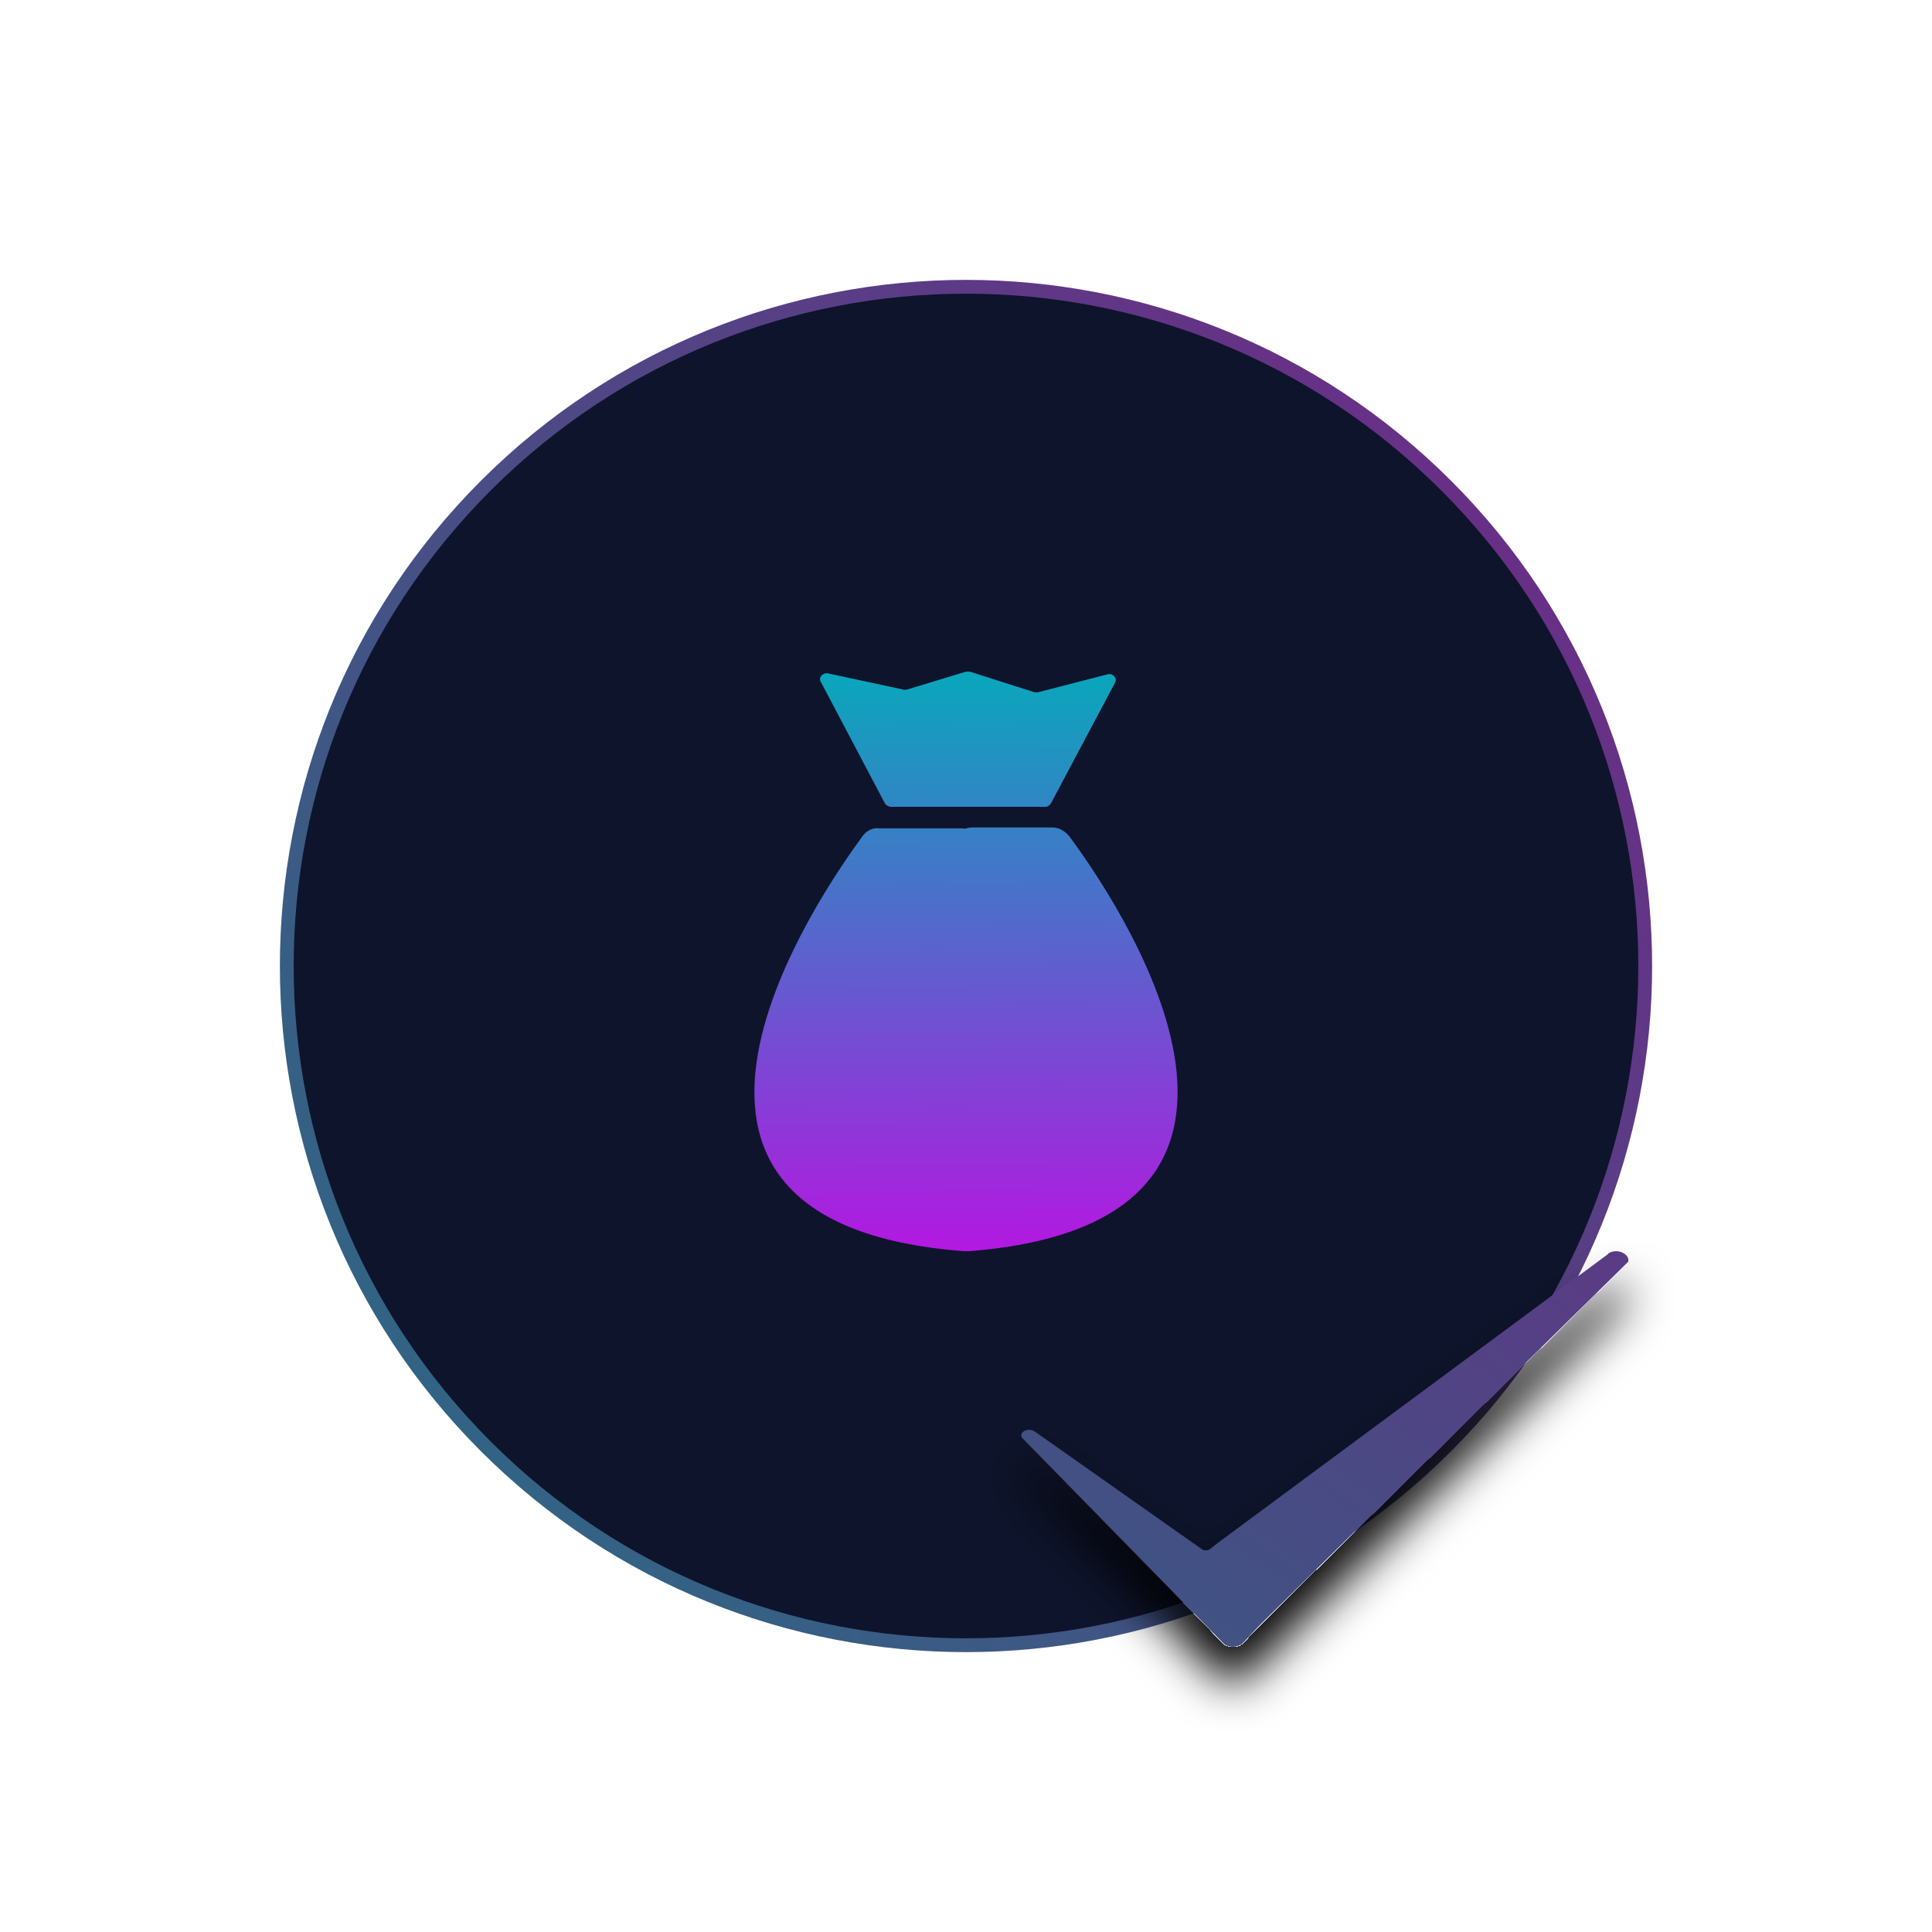
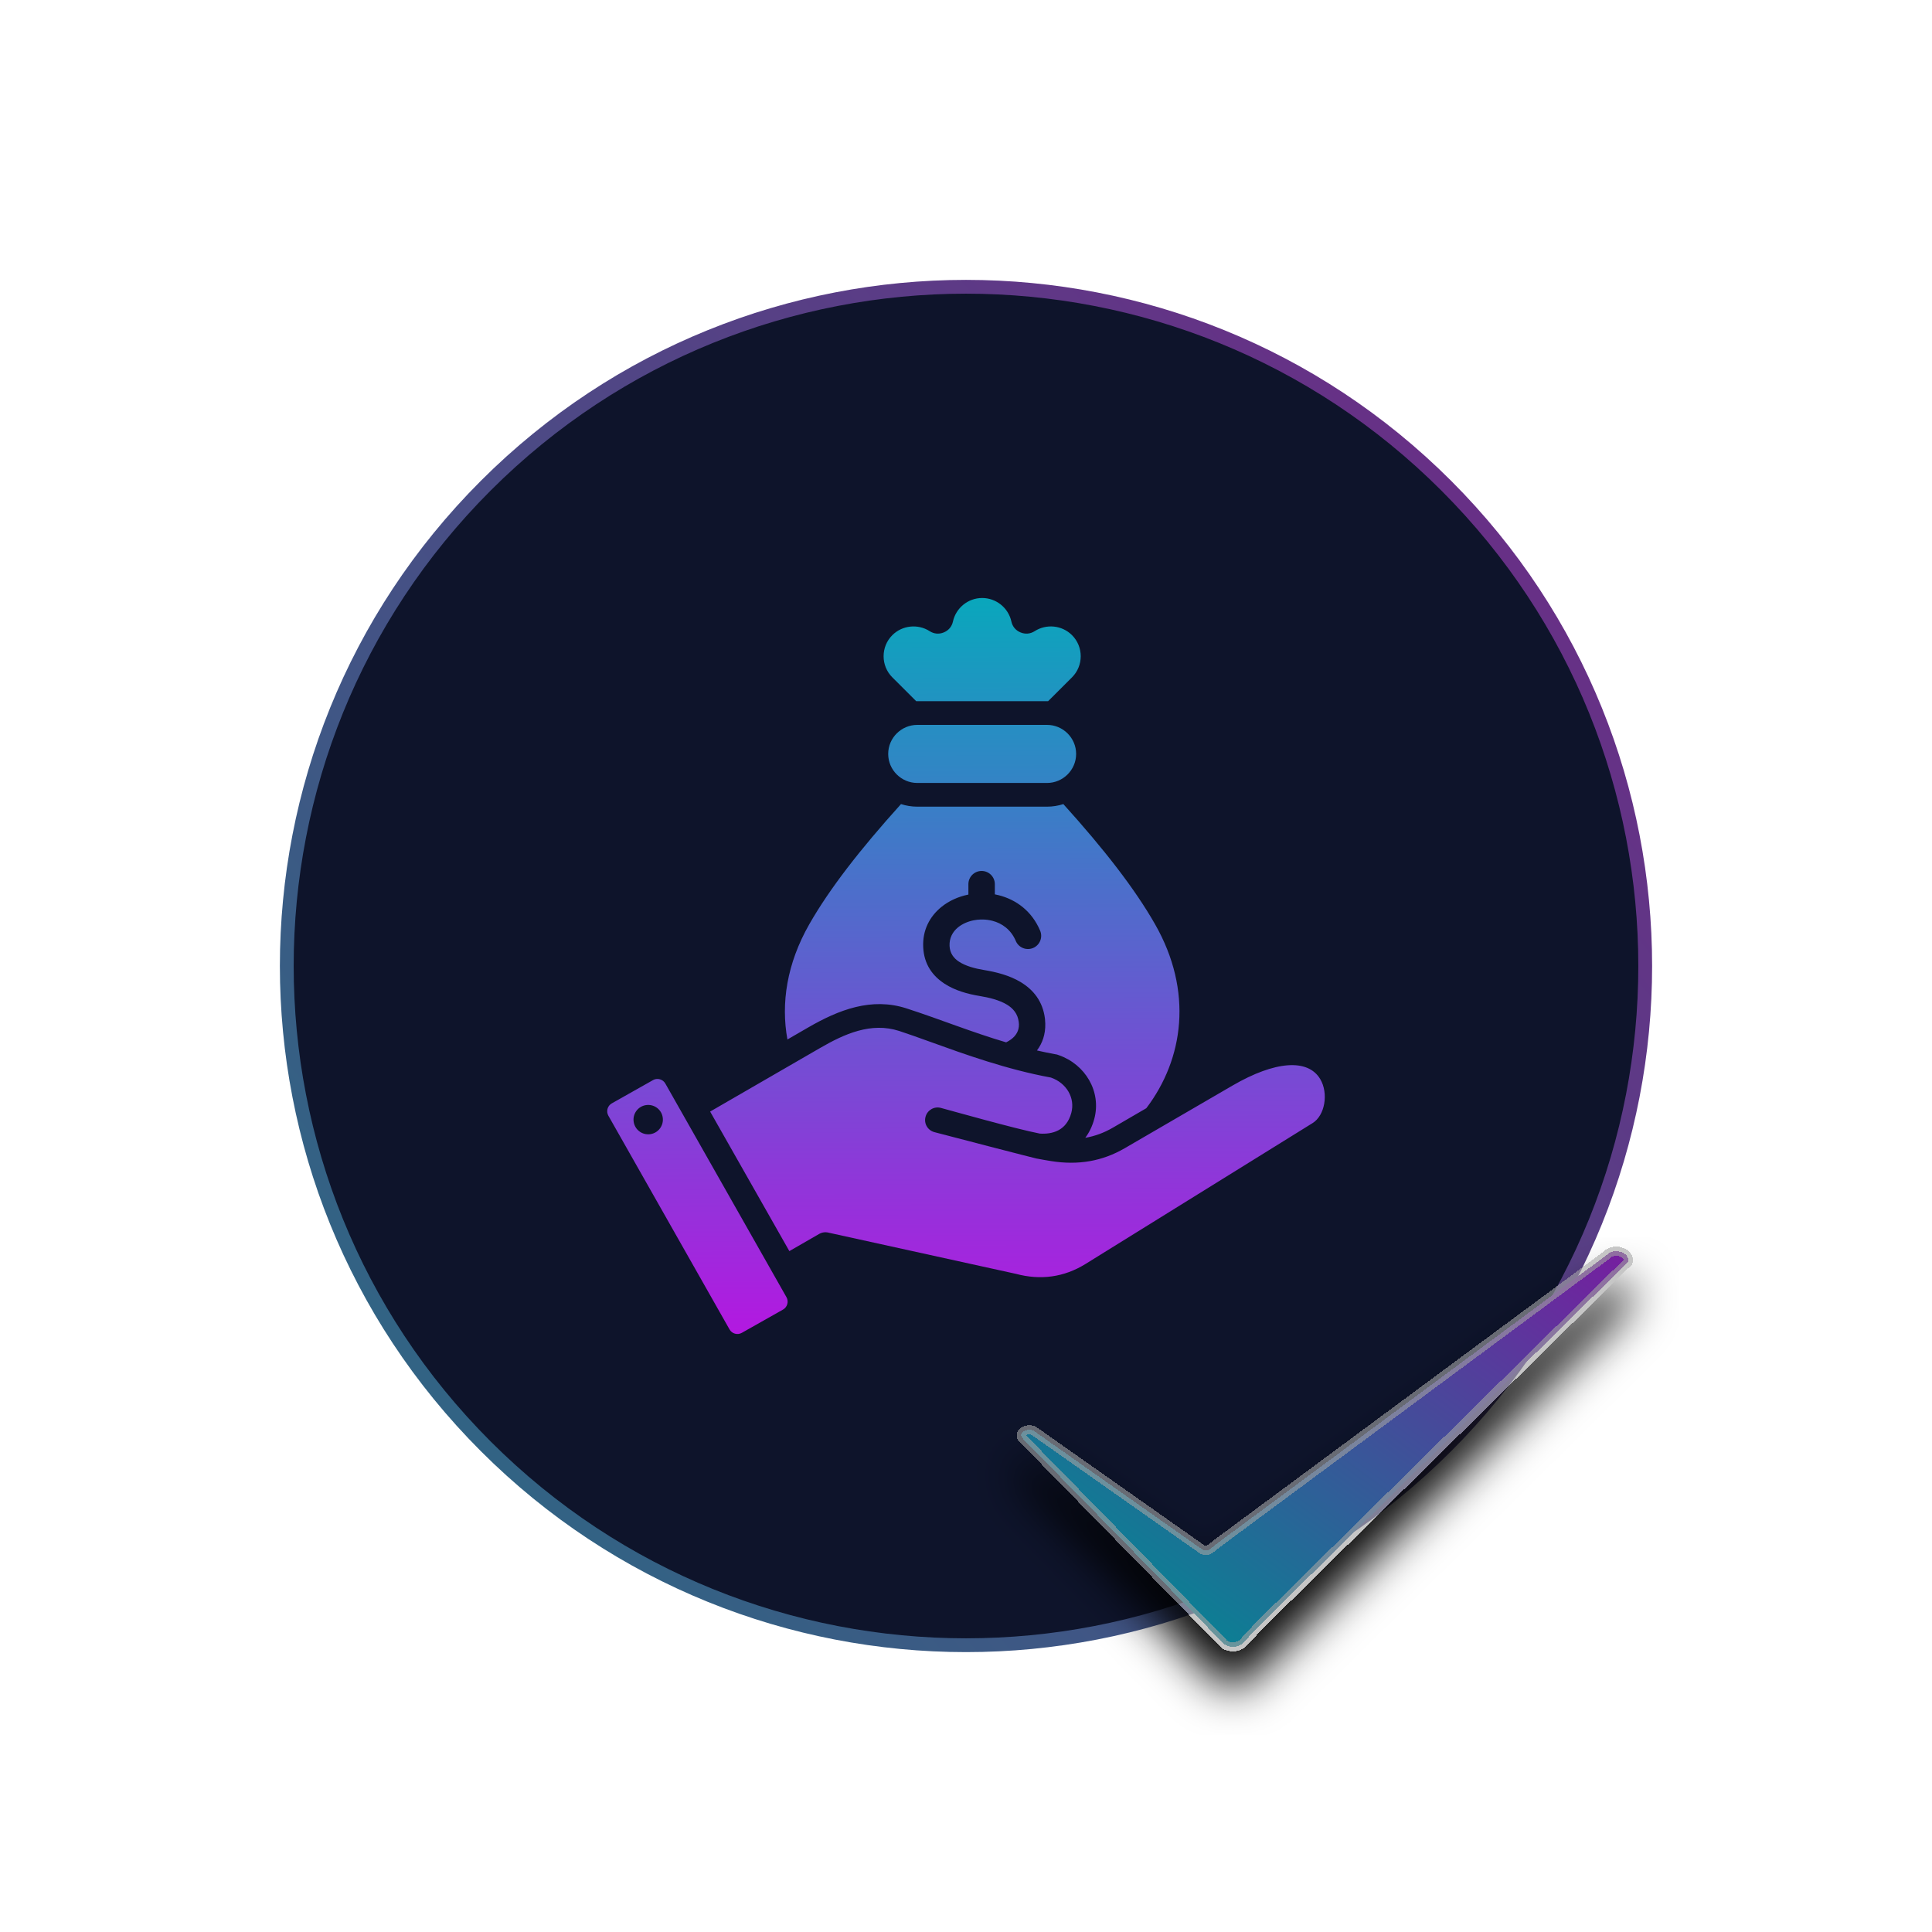
<svg xmlns="http://www.w3.org/2000/svg" width="210" height="210" viewBox="0 0 210 210" fill="none">
  <path d="M52.795 157.204C23.964 128.373 23.964 81.627 52.795 52.795C81.627 23.964 128.373 23.964 157.204 52.795C186.036 81.627 186.036 128.373 157.204 157.204C128.373 186.036 81.627 186.036 52.795 157.204Z" fill="#0E142B" stroke="url(#paint0_linear_159_136)" stroke-width="1.5" />
-   <path d="M116.21 90.878C120.818 97.055 145.642 132.811 105.397 135.994C104.08 136.087 102.952 135.058 102.952 133.747L103.422 92.188C103.422 90.971 104.456 89.942 105.679 89.942H114.424C115.082 89.942 115.74 90.316 116.21 90.878Z" fill="url(#paint1_linear_159_136)" />
-   <path d="M93.831 90.784C89.411 96.775 64.117 132.905 104.739 135.994C105.961 136.087 106.995 135.151 106.995 133.841L106.525 92.094C106.525 90.971 105.585 90.035 104.457 90.035H95.524C94.865 89.941 94.207 90.316 93.831 90.784Z" fill="url(#paint2_linear_159_136)" />
-   <path d="M96.182 87.321L89.223 74.123C88.941 73.655 89.411 73.094 89.976 73.187L98.251 74.966H98.533L105.021 73H105.397L112.449 75.246H112.826L120.442 73.281C121.006 73.187 121.476 73.749 121.194 74.217L114.236 87.321C114.142 87.508 113.86 87.696 113.672 87.696L96.746 87.695C96.463 87.602 96.276 87.508 96.182 87.321Z" fill="url(#paint3_linear_159_136)" />
-   <path d="M104.645 123.17C102.764 123.17 100.789 122.515 99.567 121.766L100.319 119.613C101.542 120.362 103.234 121.017 105.021 121.017C107.371 121.017 108.97 119.707 108.97 117.835C108.97 116.056 107.653 114.933 105.209 113.904C101.824 112.593 99.755 111.096 99.755 108.194C99.755 105.479 101.729 103.42 104.738 102.952V99.676H106.807V102.859C108.782 102.952 110.098 103.42 111.132 103.982L110.286 106.135C109.628 105.76 108.217 105.012 106.149 105.012C103.61 105.012 102.67 106.509 102.67 107.82C102.67 109.505 103.892 110.347 106.713 111.564C110.098 112.968 111.791 114.653 111.791 117.555C111.791 120.175 110.004 122.609 106.619 123.171V126.54H104.645L104.645 123.17Z" fill="url(#paint4_linear_159_136)" />
+   <path fill-rule="evenodd" clip-rule="evenodd" d="M72.036 121.467C72.164 122.34 71.56 123.151 70.69 123.278C69.811 123.406 69.005 122.802 68.877 121.929C68.748 121.058 69.352 120.246 70.222 120.119C71.1 119.992 71.914 120.595 72.036 121.467ZM115.581 87.4C120.033 92.331 123.355 96.613 125.547 100.455C129.703 107.74 128.674 115.084 124.6 120.458L120.967 122.571C119.989 123.14 118.993 123.499 117.964 123.675C118.393 123.105 118.725 122.423 118.94 121.633C119.748 118.642 117.955 115.685 115.077 114.689L114.891 114.624L114.697 114.589C114.032 114.468 113.37 114.33 112.713 114.18C113.301 113.395 113.646 112.429 113.618 111.265C113.613 111.065 113.602 110.889 113.584 110.739C113.35 108.823 112.313 107.576 110.935 106.745C109.725 106.016 108.275 105.653 106.946 105.435C105.987 105.278 104.976 105.012 104.236 104.529C103.663 104.155 103.251 103.614 103.213 102.823C103.172 101.968 103.546 101.278 104.135 100.798C104.597 100.424 105.187 100.163 105.825 100.035C106.081 99.984 106.346 99.953 106.613 99.947C106.641 99.948 106.67 99.949 106.699 99.949C106.733 99.949 106.767 99.948 106.802 99.946C107.154 99.951 107.511 99.996 107.858 100.084C108.926 100.355 109.898 101.057 110.411 102.275C110.718 103.006 111.559 103.349 112.291 103.043C113.023 102.736 113.367 101.896 113.06 101.165C112.158 99.021 110.441 97.783 108.554 97.305C108.415 97.27 108.275 97.239 108.135 97.212L108.134 96.103C108.134 95.311 107.491 94.669 106.698 94.669C105.904 94.669 105.261 95.311 105.261 96.103V97.236C104.173 97.455 103.15 97.914 102.326 98.582C101.061 99.61 100.259 101.101 100.349 102.96C100.439 104.829 101.373 106.082 102.674 106.929C103.807 107.668 105.199 108.05 106.483 108.26C107.514 108.429 108.615 108.696 109.451 109.2C110.12 109.604 110.622 110.192 110.731 111.075C110.745 111.193 110.752 111.278 110.754 111.333C110.771 112.035 110.434 112.57 109.929 112.952C109.758 113.083 109.568 113.198 109.364 113.299C105.652 112.209 102.204 110.797 98.539 109.61C94.712 108.37 91.147 109.773 87.841 111.684L85.59 112.987C84.873 109.066 85.518 104.75 87.97 100.455C90.162 96.613 93.484 92.331 97.935 87.4C98.494 87.582 99.089 87.681 99.708 87.681H113.813C114.428 87.681 115.023 87.582 115.581 87.4ZM99.704 85.104H113.81C115.549 85.104 116.971 83.683 116.971 81.948C116.971 80.212 115.549 78.792 113.81 78.792L99.704 78.792C97.965 78.792 96.543 80.212 96.543 81.948C96.542 83.684 97.965 85.104 99.704 85.104ZM99.589 76.217L96.992 73.624C95.728 72.362 95.728 70.298 96.992 69.038C98.067 67.965 99.768 67.783 101.047 68.603C101.522 68.907 102.068 68.956 102.589 68.74C103.11 68.525 103.461 68.106 103.582 67.555C103.901 66.099 105.206 65 106.757 65C108.279 65 109.608 66.071 109.932 67.555C110.052 68.106 110.404 68.525 110.925 68.74C111.446 68.956 111.992 68.907 112.467 68.603C113.724 67.797 115.425 67.943 116.522 69.038C117.786 70.299 117.786 72.363 116.522 73.624L113.925 76.217C113.886 76.216 113.848 76.215 113.809 76.215H99.705C99.666 76.216 99.627 76.216 99.589 76.217ZM77.188 120.823L85.799 135.991L89.038 134.124C89.353 133.943 89.724 133.894 90.078 133.989L110.426 138.462C113.118 139.181 115.648 138.826 117.962 137.406L142.67 122.077C144.016 121.253 144.427 118.835 143.5 117.287C142.154 115.044 138.592 115.309 133.966 117.997L122.266 124.799C119.832 126.218 117.205 126.678 114.247 126.205C113.707 126.118 113.175 126.025 112.651 125.924C112.538 125.916 102.697 123.363 101.569 123.06C100.835 122.865 100.4 122.117 100.602 121.39C100.795 120.661 101.544 120.23 102.27 120.425C103.422 120.733 110.401 122.708 113.021 123.216C114.359 123.302 115.915 122.93 116.447 120.964C116.882 119.352 115.931 117.714 114.23 117.126C109.451 116.252 104.833 114.587 101.126 113.247C99.829 112.78 98.708 112.376 97.741 112.062C94.695 111.075 91.802 112.37 89.134 113.916L77.188 120.823ZM85.487 141.002L72.318 117.774C72.189 117.546 71.979 117.385 71.721 117.313C71.632 117.289 71.544 117.278 71.455 117.278C71.286 117.278 71.125 117.321 70.98 117.403L66.498 119.933C66.023 120.201 65.862 120.802 66.128 121.273L79.297 144.501C79.563 144.974 80.167 145.139 80.634 144.873L85.116 142.342C85.342 142.214 85.503 142.002 85.575 141.749C85.648 141.493 85.615 141.229 85.487 141.002Z" fill="url(#paint1_linear_159_136)" />
  <g filter="url(#filter0_d_159_136)">
-     <path d="M174.991 136.147C174.883 136.198 174.803 136.258 174.764 136.327L159.16 147.878L156.544 149.815L132.379 167.704C132.132 167.887 131.747 168.198 131.507 168.386C131.323 168.531 131.01 168.568 130.766 168.465C130.724 168.447 130.687 168.425 130.653 168.401L112.472 155.596C111.804 155.126 110.689 155.657 111.082 156.262C111.088 156.272 111.095 156.281 111.102 156.291L133.022 178.67C133.067 178.733 133.175 178.798 133.32 178.862C133.96 179.141 134.763 178.974 135.144 178.561C135.883 177.76 136.617 176.956 137.406 176.179L160.25 153.649L176.977 137.152C177.187 136.36 175.937 135.695 174.99 136.147L174.991 136.147Z" fill="url(#paint5_linear_159_136)" />
+     <path d="M174.991 136.147C174.883 136.198 174.803 136.258 174.764 136.327L159.16 147.878L156.544 149.815L132.379 167.704C132.132 167.887 131.747 168.198 131.507 168.386C131.323 168.531 131.01 168.568 130.766 168.465C130.724 168.447 130.687 168.425 130.653 168.401L112.472 155.596C111.804 155.126 110.689 155.657 111.082 156.262C111.088 156.272 111.095 156.281 111.102 156.291L133.022 178.67C133.067 178.733 133.175 178.798 133.32 178.862C133.96 179.141 134.763 178.974 135.144 178.561C135.883 177.76 136.617 176.956 137.406 176.179L160.25 153.649L176.977 137.152C177.187 136.36 175.937 135.695 174.99 136.147L174.991 136.147Z" fill="url(#paint2_linear_159_136)" shape-rendering="crispEdges" />
+     <path d="M174.991 136.147C174.883 136.198 174.803 136.258 174.764 136.327L159.16 147.878L156.544 149.815L132.379 167.704C132.132 167.887 131.747 168.198 131.507 168.386C131.323 168.531 131.01 168.568 130.766 168.465C130.724 168.447 130.687 168.425 130.653 168.401L112.472 155.596C111.804 155.126 110.689 155.657 111.082 156.262C111.088 156.272 111.095 156.281 111.102 156.291L133.022 178.67C133.067 178.733 133.175 178.798 133.32 178.862C133.96 179.141 134.763 178.974 135.144 178.561C135.883 177.76 136.617 176.956 137.406 176.179L160.25 153.649L176.977 137.152C177.187 136.36 175.937 135.695 174.99 136.147L174.991 136.147Z" stroke="#A3A3A3" stroke-opacity="0.61" shape-rendering="crispEdges" />
  </g>
  <defs>
-     <filter id="filter0_d_159_136" x="106" y="135" width="76" height="53" filterUnits="userSpaceOnUse" color-interpolation-filters="sRGB">
+     <filter id="filter0_d_159_136" x="105.5" y="134.5" width="77.002" height="54" filterUnits="userSpaceOnUse" color-interpolation-filters="sRGB">
      <feFlood flood-opacity="0" result="BackgroundImageFix" />
      <feColorMatrix in="SourceAlpha" type="matrix" values="0 0 0 0 0 0 0 0 0 0 0 0 0 0 0 0 0 0 127 0" result="hardAlpha" />
      <feOffset dy="4" />
      <feGaussianBlur stdDeviation="2.5" />
      <feComposite in2="hardAlpha" operator="out" />
      <feColorMatrix type="matrix" values="0 0 0 0 0 0 0 0 0 0 0 0 0 0 0 0 0 0 0.98 0" />
      <feBlend mode="normal" in2="BackgroundImageFix" result="effect1_dropShadow_159_136" />
      <feBlend mode="normal" in="SourceGraphic" in2="effect1_dropShadow_159_136" result="shape" />
    </filter>
    <linearGradient id="paint0_linear_159_136" x1="3.605" y1="217.146" x2="230.85" y2="31.155" gradientUnits="userSpaceOnUse">
      <stop stop-color="#177D83" />
      <stop offset="1" stop-color="#801887" />
    </linearGradient>
-     <linearGradient id="paint1_linear_159_136" x1="105.104" y1="73" x2="105.448" y2="146.748" gradientUnits="userSpaceOnUse">
+     <linearGradient id="paint1_linear_159_136" x1="105.176" y1="65" x2="105.503" y2="158.649" gradientUnits="userSpaceOnUse">
      <stop stop-color="#09A7BC" />
      <stop offset="1" stop-color="#D000E7" />
    </linearGradient>
-     <linearGradient id="paint2_linear_159_136" x1="105.104" y1="73" x2="105.448" y2="146.748" gradientUnits="userSpaceOnUse">
-       <stop stop-color="#09A7BC" />
-       <stop offset="1" stop-color="#D000E7" />
-     </linearGradient>
-     <linearGradient id="paint3_linear_159_136" x1="105.104" y1="73" x2="105.448" y2="146.748" gradientUnits="userSpaceOnUse">
-       <stop stop-color="#09A7BC" />
-       <stop offset="1" stop-color="#D000E7" />
-     </linearGradient>
-     <linearGradient id="paint4_linear_159_136" x1="105.104" y1="73" x2="105.448" y2="146.748" gradientUnits="userSpaceOnUse">
-       <stop stop-color="#09A7BC" />
-       <stop offset="1" stop-color="#D000E7" />
-     </linearGradient>
-     <linearGradient id="paint5_linear_159_136" x1="174.324" y1="137.654" x2="141.205" y2="184.012" gradientUnits="userSpaceOnUse">
-       <stop stop-color="#593C85" />
-       <stop offset="1" stop-color="#415283" />
+     <linearGradient id="paint2_linear_159_136" x1="179" y1="133.5" x2="141.739" y2="184.639" gradientUnits="userSpaceOnUse">
+       <stop stop-color="#7C19A0" />
+       <stop offset="1" stop-color="#0D7E94" />
    </linearGradient>
  </defs>
</svg>
